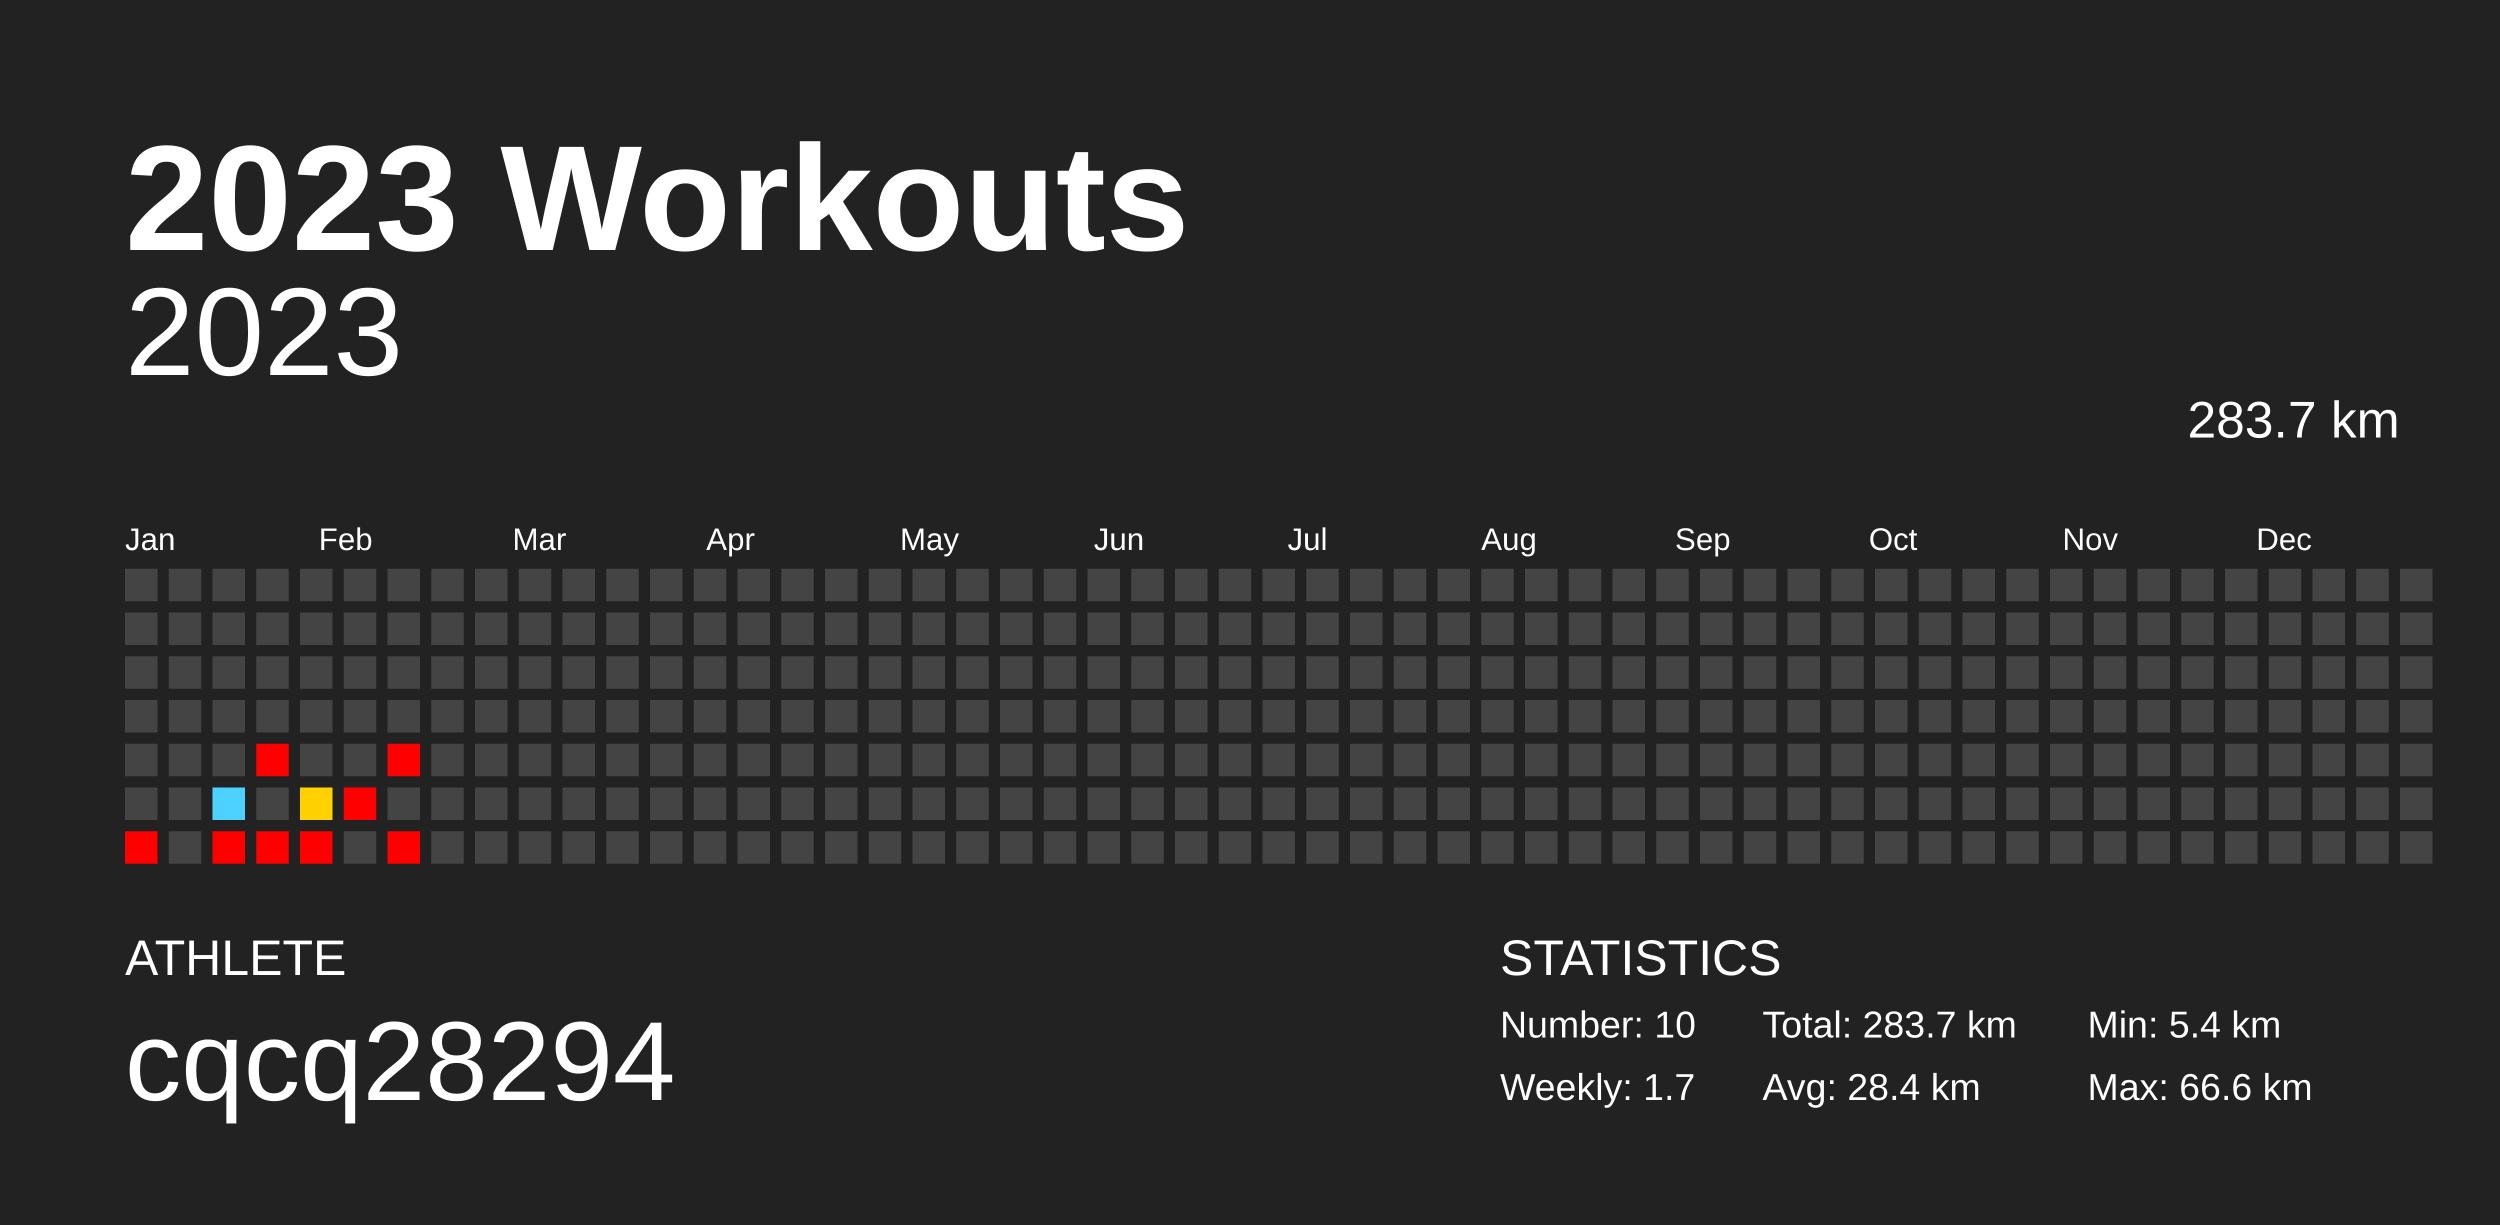
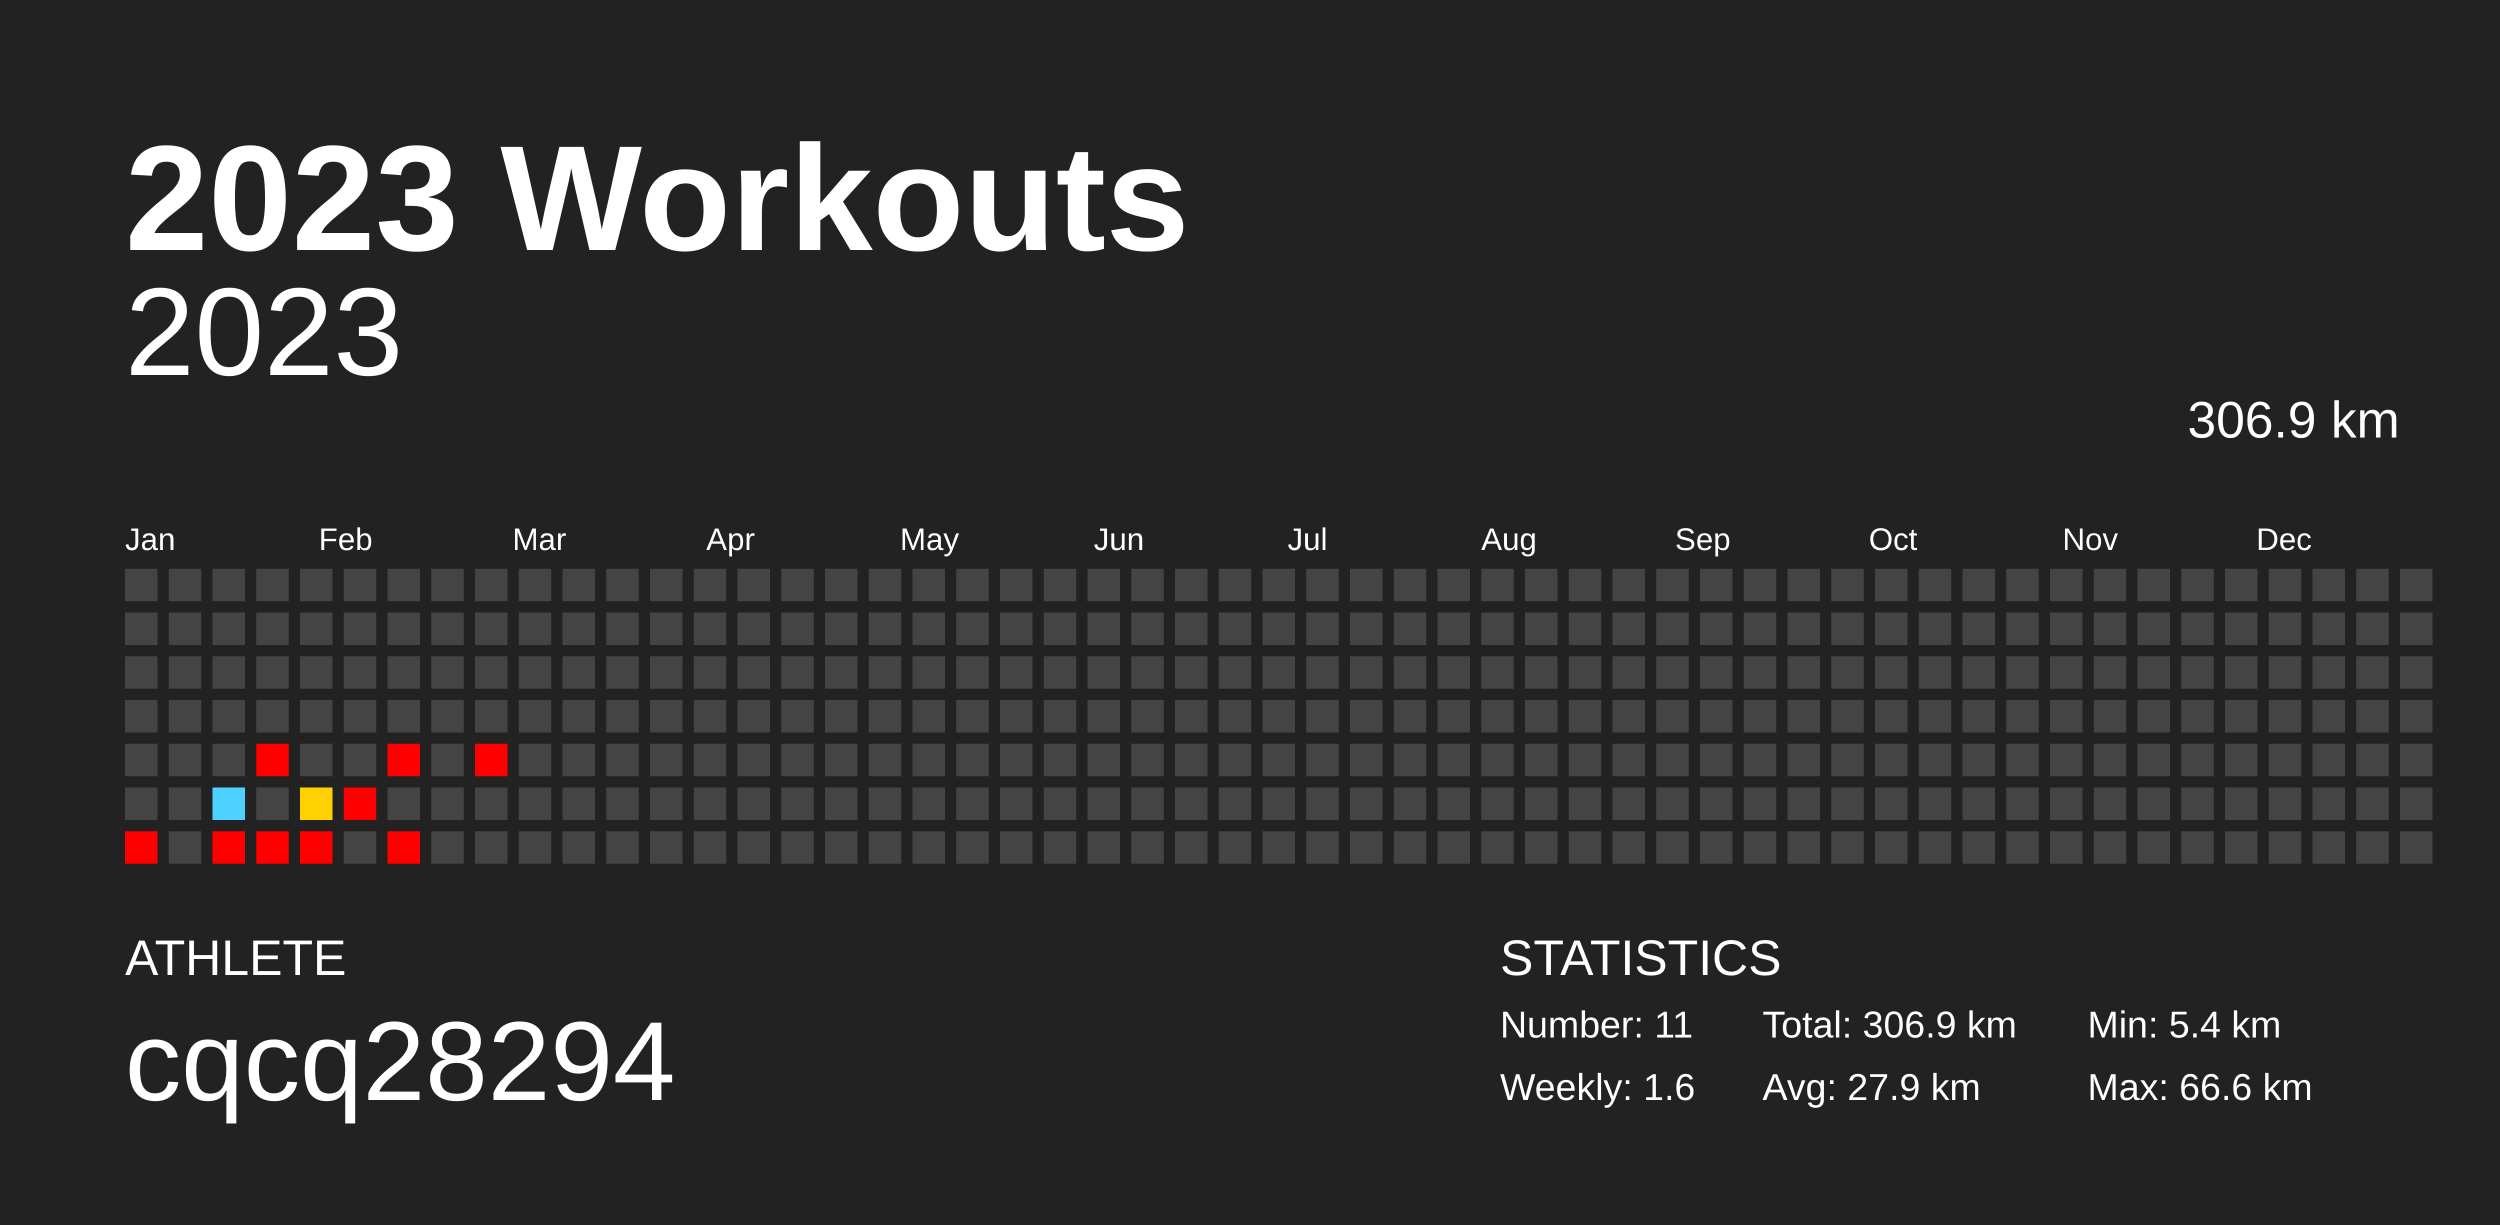
<svg xmlns="http://www.w3.org/2000/svg" baseProfile="full" height="98mm" version="1.1" viewBox="0,0,200,98" width="200mm">
  <defs />
  <rect fill="#222222" height="98" width="200" x="0" y="0" />
  <text fill="#FFFFFF" style="font-size:12px; font-family:Arial; font-weight:bold;" x="10" y="20">2023 Workouts</text>
  <text fill="#FFFFFF" style="font-size:4px; font-family:Arial" x="10" y="78">ATHLETE</text>
  <text fill="#FFFFFF" style="font-size:9px; font-family:Arial" x="10" y="88">cqcq28294</text>
  <text fill="#FFFFFF" style="font-size:4px; font-family:Arial" x="120" y="78">STATISTICS</text>
-   <text fill="#FFFFFF" style="font-size:3px; font-family:Arial" x="120" y="83">Number: 10</text>
-   <text fill="#FFFFFF" style="font-size:3px; font-family:Arial" x="120" y="88">Weekly: 1.7</text>
-   <text fill="#FFFFFF" style="font-size:3px; font-family:Arial" x="141" y="83">Total: 283.7 km</text>
-   <text fill="#FFFFFF" style="font-size:3px; font-family:Arial" x="141" y="88">Avg: 28.4 km</text>
+   <text fill="#FFFFFF" style="font-size:3px; font-family:Arial" x="120" y="83">Number: 11</text>
+   <text fill="#FFFFFF" style="font-size:3px; font-family:Arial" x="120" y="88">Weekly: 1.6</text>
+   <text fill="#FFFFFF" style="font-size:3px; font-family:Arial" x="141" y="83">Total: 306.9 km</text>
+   <text fill="#FFFFFF" style="font-size:3px; font-family:Arial" x="141" y="88">Avg: 27.9 km</text>
  <text fill="#FFFFFF" style="font-size:3px; font-family:Arial" x="167" y="83">Min: 5.4 km</text>
  <text fill="#FFFFFF" style="font-size:3px; font-family:Arial" x="167" y="88">Max: 66.6 km</text>
  <text alignment-baseline="hanging" fill="#FFFFFF" style="font-size:10.0px; font-family:Arial;" x="10" y="30">2023</text>
-   <text alignment-baseline="hanging" fill="#FFFFFF" style="font-size:4.125px; font-family:Arial;" x="175" y="35">283.7 km</text>
+   <text alignment-baseline="hanging" fill="#FFFFFF" style="font-size:4.125px; font-family:Arial;" x="175" y="35">306.9 km</text>
  <text fill="#FFFFFF" style="font-size:2.5px; font-family:Arial" x="10.0" y="44">Jan</text>
  <text fill="#FFFFFF" style="font-size:2.5px; font-family:Arial" x="25.5" y="44">Feb</text>
  <text fill="#FFFFFF" style="font-size:2.5px; font-family:Arial" x="41.0" y="44">Mar</text>
  <text fill="#FFFFFF" style="font-size:2.5px; font-family:Arial" x="56.5" y="44">Apr</text>
  <text fill="#FFFFFF" style="font-size:2.5px; font-family:Arial" x="72.0" y="44">May</text>
  <text fill="#FFFFFF" style="font-size:2.5px; font-family:Arial" x="87.5" y="44">Jun</text>
  <text fill="#FFFFFF" style="font-size:2.5px; font-family:Arial" x="103.0" y="44">Jul</text>
  <text fill="#FFFFFF" style="font-size:2.5px; font-family:Arial" x="118.5" y="44">Aug</text>
  <text fill="#FFFFFF" style="font-size:2.5px; font-family:Arial" x="134.0" y="44">Sep</text>
  <text fill="#FFFFFF" style="font-size:2.5px; font-family:Arial" x="149.5" y="44">Oct</text>
  <text fill="#FFFFFF" style="font-size:2.5px; font-family:Arial" x="165.0" y="44">Nov</text>
  <text fill="#FFFFFF" style="font-size:2.5px; font-family:Arial" x="180.5" y="44">Dec</text>
  <rect fill="#444444" height="2.6" width="2.6" x="10.0" y="45.5" />
  <rect fill="#444444" height="2.6" width="2.6" x="10.0" y="49.0" />
  <rect fill="#444444" height="2.6" width="2.6" x="10.0" y="52.5" />
  <rect fill="#444444" height="2.6" width="2.6" x="10.0" y="56.0" />
  <rect fill="#444444" height="2.6" width="2.6" x="10.0" y="59.5" />
  <rect fill="#444444" height="2.6" width="2.6" x="10.0" y="63.0" />
  <rect fill="red" height="2.6" width="2.6" x="10.0" y="66.5" />
  <rect fill="#444444" height="2.6" width="2.6" x="13.5" y="45.5" />
  <rect fill="#444444" height="2.6" width="2.6" x="13.5" y="49.0" />
  <rect fill="#444444" height="2.6" width="2.6" x="13.5" y="52.5" />
  <rect fill="#444444" height="2.6" width="2.6" x="13.5" y="56.0" />
  <rect fill="#444444" height="2.6" width="2.6" x="13.5" y="59.5" />
  <rect fill="#444444" height="2.6" width="2.6" x="13.5" y="63.0" />
  <rect fill="#444444" height="2.6" width="2.6" x="13.5" y="66.5" />
  <rect fill="#444444" height="2.6" width="2.6" x="17.0" y="45.5" />
  <rect fill="#444444" height="2.6" width="2.6" x="17.0" y="49.0" />
  <rect fill="#444444" height="2.6" width="2.6" x="17.0" y="52.5" />
  <rect fill="#444444" height="2.6" width="2.6" x="17.0" y="56.0" />
  <rect fill="#444444" height="2.6" width="2.6" x="17.0" y="59.5" />
  <rect fill="#4dd2ff" height="2.6" width="2.6" x="17.0" y="63.0" />
  <rect fill="red" height="2.6" width="2.6" x="17.0" y="66.5" />
  <rect fill="#444444" height="2.6" width="2.6" x="20.5" y="45.5" />
  <rect fill="#444444" height="2.6" width="2.6" x="20.5" y="49.0" />
  <rect fill="#444444" height="2.6" width="2.6" x="20.5" y="52.5" />
  <rect fill="#444444" height="2.6" width="2.6" x="20.5" y="56.0" />
  <rect fill="red" height="2.6" width="2.6" x="20.5" y="59.5" />
  <rect fill="#444444" height="2.6" width="2.6" x="20.5" y="63.0" />
  <rect fill="red" height="2.6" width="2.6" x="20.5" y="66.5" />
  <rect fill="#444444" height="2.6" width="2.6" x="24.0" y="45.5" />
  <rect fill="#444444" height="2.6" width="2.6" x="24.0" y="49.0" />
  <rect fill="#444444" height="2.6" width="2.6" x="24.0" y="52.5" />
  <rect fill="#444444" height="2.6" width="2.6" x="24.0" y="56.0" />
  <rect fill="#444444" height="2.6" width="2.6" x="24.0" y="59.5" />
  <rect fill="#ffd100" height="2.6" width="2.6" x="24.0" y="63.0" />
  <rect fill="red" height="2.6" width="2.6" x="24.0" y="66.5" />
  <rect fill="#444444" height="2.6" width="2.6" x="27.5" y="45.5" />
  <rect fill="#444444" height="2.6" width="2.6" x="27.5" y="49.0" />
  <rect fill="#444444" height="2.6" width="2.6" x="27.5" y="52.5" />
  <rect fill="#444444" height="2.6" width="2.6" x="27.5" y="56.0" />
  <rect fill="#444444" height="2.6" width="2.6" x="27.5" y="59.5" />
  <rect fill="red" height="2.6" width="2.6" x="27.5" y="63.0" />
  <rect fill="#444444" height="2.6" width="2.6" x="27.5" y="66.5" />
  <rect fill="#444444" height="2.6" width="2.6" x="31.0" y="45.5" />
  <rect fill="#444444" height="2.6" width="2.6" x="31.0" y="49.0" />
  <rect fill="#444444" height="2.6" width="2.6" x="31.0" y="52.5" />
  <rect fill="#444444" height="2.6" width="2.6" x="31.0" y="56.0" />
  <rect fill="red" height="2.6" width="2.6" x="31.0" y="59.5" />
  <rect fill="#444444" height="2.6" width="2.6" x="31.0" y="63.0" />
  <rect fill="red" height="2.6" width="2.6" x="31.0" y="66.5" />
  <rect fill="#444444" height="2.6" width="2.6" x="34.5" y="45.5" />
  <rect fill="#444444" height="2.6" width="2.6" x="34.5" y="49.0" />
  <rect fill="#444444" height="2.6" width="2.6" x="34.5" y="52.5" />
  <rect fill="#444444" height="2.6" width="2.6" x="34.5" y="56.0" />
  <rect fill="#444444" height="2.6" width="2.6" x="34.5" y="59.5" />
  <rect fill="#444444" height="2.6" width="2.6" x="34.5" y="63.0" />
  <rect fill="#444444" height="2.6" width="2.6" x="34.5" y="66.5" />
  <rect fill="#444444" height="2.6" width="2.6" x="38.0" y="45.5" />
  <rect fill="#444444" height="2.6" width="2.6" x="38.0" y="49.0" />
  <rect fill="#444444" height="2.6" width="2.6" x="38.0" y="52.5" />
  <rect fill="#444444" height="2.6" width="2.6" x="38.0" y="56.0" />
-   <rect fill="#444444" height="2.6" width="2.6" x="38.0" y="59.5" />
+   <rect fill="red" height="2.6" width="2.6" x="38.0" y="59.5" />
  <rect fill="#444444" height="2.6" width="2.6" x="38.0" y="63.0" />
  <rect fill="#444444" height="2.6" width="2.6" x="38.0" y="66.5" />
  <rect fill="#444444" height="2.6" width="2.6" x="41.5" y="45.5" />
  <rect fill="#444444" height="2.6" width="2.6" x="41.5" y="49.0" />
  <rect fill="#444444" height="2.6" width="2.6" x="41.5" y="52.5" />
  <rect fill="#444444" height="2.6" width="2.6" x="41.5" y="56.0" />
  <rect fill="#444444" height="2.6" width="2.6" x="41.5" y="59.5" />
  <rect fill="#444444" height="2.6" width="2.6" x="41.5" y="63.0" />
  <rect fill="#444444" height="2.6" width="2.6" x="41.5" y="66.5" />
  <rect fill="#444444" height="2.6" width="2.6" x="45.0" y="45.5" />
  <rect fill="#444444" height="2.6" width="2.6" x="45.0" y="49.0" />
  <rect fill="#444444" height="2.6" width="2.6" x="45.0" y="52.5" />
  <rect fill="#444444" height="2.6" width="2.6" x="45.0" y="56.0" />
  <rect fill="#444444" height="2.6" width="2.6" x="45.0" y="59.5" />
  <rect fill="#444444" height="2.6" width="2.6" x="45.0" y="63.0" />
  <rect fill="#444444" height="2.6" width="2.6" x="45.0" y="66.5" />
  <rect fill="#444444" height="2.6" width="2.6" x="48.5" y="45.5" />
  <rect fill="#444444" height="2.6" width="2.6" x="48.5" y="49.0" />
  <rect fill="#444444" height="2.6" width="2.6" x="48.5" y="52.5" />
  <rect fill="#444444" height="2.6" width="2.6" x="48.5" y="56.0" />
  <rect fill="#444444" height="2.6" width="2.6" x="48.5" y="59.5" />
  <rect fill="#444444" height="2.6" width="2.6" x="48.5" y="63.0" />
  <rect fill="#444444" height="2.6" width="2.6" x="48.5" y="66.5" />
  <rect fill="#444444" height="2.6" width="2.6" x="52.0" y="45.5" />
  <rect fill="#444444" height="2.6" width="2.6" x="52.0" y="49.0" />
  <rect fill="#444444" height="2.6" width="2.6" x="52.0" y="52.5" />
  <rect fill="#444444" height="2.6" width="2.6" x="52.0" y="56.0" />
  <rect fill="#444444" height="2.6" width="2.6" x="52.0" y="59.5" />
  <rect fill="#444444" height="2.6" width="2.6" x="52.0" y="63.0" />
  <rect fill="#444444" height="2.6" width="2.6" x="52.0" y="66.5" />
  <rect fill="#444444" height="2.6" width="2.6" x="55.5" y="45.5" />
  <rect fill="#444444" height="2.6" width="2.6" x="55.5" y="49.0" />
  <rect fill="#444444" height="2.6" width="2.6" x="55.5" y="52.5" />
  <rect fill="#444444" height="2.6" width="2.6" x="55.5" y="56.0" />
  <rect fill="#444444" height="2.6" width="2.6" x="55.5" y="59.5" />
  <rect fill="#444444" height="2.6" width="2.6" x="55.5" y="63.0" />
  <rect fill="#444444" height="2.6" width="2.6" x="55.5" y="66.5" />
  <rect fill="#444444" height="2.6" width="2.6" x="59.0" y="45.5" />
  <rect fill="#444444" height="2.6" width="2.6" x="59.0" y="49.0" />
  <rect fill="#444444" height="2.6" width="2.6" x="59.0" y="52.5" />
  <rect fill="#444444" height="2.6" width="2.6" x="59.0" y="56.0" />
  <rect fill="#444444" height="2.6" width="2.6" x="59.0" y="59.5" />
  <rect fill="#444444" height="2.6" width="2.6" x="59.0" y="63.0" />
  <rect fill="#444444" height="2.6" width="2.6" x="59.0" y="66.5" />
  <rect fill="#444444" height="2.6" width="2.6" x="62.5" y="45.5" />
  <rect fill="#444444" height="2.6" width="2.6" x="62.5" y="49.0" />
  <rect fill="#444444" height="2.6" width="2.6" x="62.5" y="52.5" />
  <rect fill="#444444" height="2.6" width="2.6" x="62.5" y="56.0" />
  <rect fill="#444444" height="2.6" width="2.6" x="62.5" y="59.5" />
  <rect fill="#444444" height="2.6" width="2.6" x="62.5" y="63.0" />
  <rect fill="#444444" height="2.6" width="2.6" x="62.5" y="66.5" />
  <rect fill="#444444" height="2.6" width="2.6" x="66.0" y="45.5" />
  <rect fill="#444444" height="2.6" width="2.6" x="66.0" y="49.0" />
  <rect fill="#444444" height="2.6" width="2.6" x="66.0" y="52.5" />
  <rect fill="#444444" height="2.6" width="2.6" x="66.0" y="56.0" />
  <rect fill="#444444" height="2.6" width="2.6" x="66.0" y="59.5" />
  <rect fill="#444444" height="2.6" width="2.6" x="66.0" y="63.0" />
  <rect fill="#444444" height="2.6" width="2.6" x="66.0" y="66.5" />
  <rect fill="#444444" height="2.6" width="2.6" x="69.5" y="45.5" />
  <rect fill="#444444" height="2.6" width="2.6" x="69.5" y="49.0" />
  <rect fill="#444444" height="2.6" width="2.6" x="69.5" y="52.5" />
  <rect fill="#444444" height="2.6" width="2.6" x="69.5" y="56.0" />
  <rect fill="#444444" height="2.6" width="2.6" x="69.5" y="59.5" />
  <rect fill="#444444" height="2.6" width="2.6" x="69.5" y="63.0" />
  <rect fill="#444444" height="2.6" width="2.6" x="69.5" y="66.5" />
  <rect fill="#444444" height="2.6" width="2.6" x="73.0" y="45.5" />
  <rect fill="#444444" height="2.6" width="2.6" x="73.0" y="49.0" />
  <rect fill="#444444" height="2.6" width="2.6" x="73.0" y="52.5" />
  <rect fill="#444444" height="2.6" width="2.6" x="73.0" y="56.0" />
  <rect fill="#444444" height="2.6" width="2.6" x="73.0" y="59.5" />
  <rect fill="#444444" height="2.6" width="2.6" x="73.0" y="63.0" />
  <rect fill="#444444" height="2.6" width="2.6" x="73.0" y="66.5" />
  <rect fill="#444444" height="2.6" width="2.6" x="76.5" y="45.5" />
  <rect fill="#444444" height="2.6" width="2.6" x="76.5" y="49.0" />
  <rect fill="#444444" height="2.6" width="2.6" x="76.5" y="52.5" />
  <rect fill="#444444" height="2.6" width="2.6" x="76.5" y="56.0" />
  <rect fill="#444444" height="2.6" width="2.6" x="76.5" y="59.5" />
  <rect fill="#444444" height="2.6" width="2.6" x="76.5" y="63.0" />
  <rect fill="#444444" height="2.6" width="2.6" x="76.5" y="66.5" />
  <rect fill="#444444" height="2.6" width="2.6" x="80.0" y="45.5" />
  <rect fill="#444444" height="2.6" width="2.6" x="80.0" y="49.0" />
  <rect fill="#444444" height="2.6" width="2.6" x="80.0" y="52.5" />
  <rect fill="#444444" height="2.6" width="2.6" x="80.0" y="56.0" />
  <rect fill="#444444" height="2.6" width="2.6" x="80.0" y="59.5" />
  <rect fill="#444444" height="2.6" width="2.6" x="80.0" y="63.0" />
  <rect fill="#444444" height="2.6" width="2.6" x="80.0" y="66.5" />
  <rect fill="#444444" height="2.6" width="2.6" x="83.5" y="45.5" />
  <rect fill="#444444" height="2.6" width="2.6" x="83.5" y="49.0" />
  <rect fill="#444444" height="2.6" width="2.6" x="83.5" y="52.5" />
  <rect fill="#444444" height="2.6" width="2.6" x="83.5" y="56.0" />
  <rect fill="#444444" height="2.6" width="2.6" x="83.5" y="59.5" />
  <rect fill="#444444" height="2.6" width="2.6" x="83.5" y="63.0" />
  <rect fill="#444444" height="2.6" width="2.6" x="83.5" y="66.5" />
  <rect fill="#444444" height="2.6" width="2.6" x="87.0" y="45.5" />
  <rect fill="#444444" height="2.6" width="2.6" x="87.0" y="49.0" />
  <rect fill="#444444" height="2.6" width="2.6" x="87.0" y="52.5" />
  <rect fill="#444444" height="2.6" width="2.6" x="87.0" y="56.0" />
  <rect fill="#444444" height="2.6" width="2.6" x="87.0" y="59.5" />
  <rect fill="#444444" height="2.6" width="2.6" x="87.0" y="63.0" />
  <rect fill="#444444" height="2.6" width="2.6" x="87.0" y="66.5" />
  <rect fill="#444444" height="2.6" width="2.6" x="90.5" y="45.5" />
  <rect fill="#444444" height="2.6" width="2.6" x="90.5" y="49.0" />
  <rect fill="#444444" height="2.6" width="2.6" x="90.5" y="52.5" />
  <rect fill="#444444" height="2.6" width="2.6" x="90.5" y="56.0" />
  <rect fill="#444444" height="2.6" width="2.6" x="90.5" y="59.5" />
  <rect fill="#444444" height="2.6" width="2.6" x="90.5" y="63.0" />
  <rect fill="#444444" height="2.6" width="2.6" x="90.5" y="66.5" />
  <rect fill="#444444" height="2.6" width="2.6" x="94.0" y="45.5" />
  <rect fill="#444444" height="2.6" width="2.6" x="94.0" y="49.0" />
  <rect fill="#444444" height="2.6" width="2.6" x="94.0" y="52.5" />
  <rect fill="#444444" height="2.6" width="2.6" x="94.0" y="56.0" />
  <rect fill="#444444" height="2.6" width="2.6" x="94.0" y="59.5" />
  <rect fill="#444444" height="2.6" width="2.6" x="94.0" y="63.0" />
  <rect fill="#444444" height="2.6" width="2.6" x="94.0" y="66.5" />
  <rect fill="#444444" height="2.6" width="2.6" x="97.5" y="45.5" />
  <rect fill="#444444" height="2.6" width="2.6" x="97.5" y="49.0" />
  <rect fill="#444444" height="2.6" width="2.6" x="97.5" y="52.5" />
  <rect fill="#444444" height="2.6" width="2.6" x="97.5" y="56.0" />
  <rect fill="#444444" height="2.6" width="2.6" x="97.5" y="59.5" />
  <rect fill="#444444" height="2.6" width="2.6" x="97.5" y="63.0" />
  <rect fill="#444444" height="2.6" width="2.6" x="97.5" y="66.5" />
  <rect fill="#444444" height="2.6" width="2.6" x="101.0" y="45.5" />
  <rect fill="#444444" height="2.6" width="2.6" x="101.0" y="49.0" />
  <rect fill="#444444" height="2.6" width="2.6" x="101.0" y="52.5" />
  <rect fill="#444444" height="2.6" width="2.6" x="101.0" y="56.0" />
  <rect fill="#444444" height="2.6" width="2.6" x="101.0" y="59.5" />
  <rect fill="#444444" height="2.6" width="2.6" x="101.0" y="63.0" />
  <rect fill="#444444" height="2.6" width="2.6" x="101.0" y="66.5" />
  <rect fill="#444444" height="2.6" width="2.6" x="104.5" y="45.5" />
  <rect fill="#444444" height="2.6" width="2.6" x="104.5" y="49.0" />
  <rect fill="#444444" height="2.6" width="2.6" x="104.5" y="52.5" />
  <rect fill="#444444" height="2.6" width="2.6" x="104.5" y="56.0" />
  <rect fill="#444444" height="2.6" width="2.6" x="104.5" y="59.5" />
  <rect fill="#444444" height="2.6" width="2.6" x="104.5" y="63.0" />
  <rect fill="#444444" height="2.6" width="2.6" x="104.5" y="66.5" />
  <rect fill="#444444" height="2.6" width="2.6" x="108.0" y="45.5" />
  <rect fill="#444444" height="2.6" width="2.6" x="108.0" y="49.0" />
  <rect fill="#444444" height="2.6" width="2.6" x="108.0" y="52.5" />
  <rect fill="#444444" height="2.6" width="2.6" x="108.0" y="56.0" />
  <rect fill="#444444" height="2.6" width="2.6" x="108.0" y="59.5" />
  <rect fill="#444444" height="2.6" width="2.6" x="108.0" y="63.0" />
  <rect fill="#444444" height="2.6" width="2.6" x="108.0" y="66.5" />
  <rect fill="#444444" height="2.6" width="2.6" x="111.5" y="45.5" />
  <rect fill="#444444" height="2.6" width="2.6" x="111.5" y="49.0" />
  <rect fill="#444444" height="2.6" width="2.6" x="111.5" y="52.5" />
  <rect fill="#444444" height="2.6" width="2.6" x="111.5" y="56.0" />
  <rect fill="#444444" height="2.6" width="2.6" x="111.5" y="59.5" />
  <rect fill="#444444" height="2.6" width="2.6" x="111.5" y="63.0" />
  <rect fill="#444444" height="2.6" width="2.6" x="111.5" y="66.5" />
  <rect fill="#444444" height="2.6" width="2.6" x="115.0" y="45.5" />
  <rect fill="#444444" height="2.6" width="2.6" x="115.0" y="49.0" />
  <rect fill="#444444" height="2.6" width="2.6" x="115.0" y="52.5" />
  <rect fill="#444444" height="2.6" width="2.6" x="115.0" y="56.0" />
  <rect fill="#444444" height="2.6" width="2.6" x="115.0" y="59.5" />
  <rect fill="#444444" height="2.6" width="2.6" x="115.0" y="63.0" />
  <rect fill="#444444" height="2.6" width="2.6" x="115.0" y="66.5" />
  <rect fill="#444444" height="2.6" width="2.6" x="118.5" y="45.5" />
  <rect fill="#444444" height="2.6" width="2.6" x="118.5" y="49.0" />
  <rect fill="#444444" height="2.6" width="2.6" x="118.5" y="52.5" />
  <rect fill="#444444" height="2.6" width="2.6" x="118.5" y="56.0" />
  <rect fill="#444444" height="2.6" width="2.6" x="118.5" y="59.5" />
  <rect fill="#444444" height="2.6" width="2.6" x="118.5" y="63.0" />
  <rect fill="#444444" height="2.6" width="2.6" x="118.5" y="66.5" />
  <rect fill="#444444" height="2.6" width="2.6" x="122.0" y="45.5" />
  <rect fill="#444444" height="2.6" width="2.6" x="122.0" y="49.0" />
  <rect fill="#444444" height="2.6" width="2.6" x="122.0" y="52.5" />
  <rect fill="#444444" height="2.6" width="2.6" x="122.0" y="56.0" />
  <rect fill="#444444" height="2.6" width="2.6" x="122.0" y="59.5" />
  <rect fill="#444444" height="2.6" width="2.6" x="122.0" y="63.0" />
  <rect fill="#444444" height="2.6" width="2.6" x="122.0" y="66.5" />
  <rect fill="#444444" height="2.6" width="2.6" x="125.5" y="45.5" />
  <rect fill="#444444" height="2.6" width="2.6" x="125.5" y="49.0" />
  <rect fill="#444444" height="2.6" width="2.6" x="125.5" y="52.5" />
  <rect fill="#444444" height="2.6" width="2.6" x="125.5" y="56.0" />
  <rect fill="#444444" height="2.6" width="2.6" x="125.5" y="59.5" />
  <rect fill="#444444" height="2.6" width="2.6" x="125.5" y="63.0" />
  <rect fill="#444444" height="2.6" width="2.6" x="125.5" y="66.5" />
  <rect fill="#444444" height="2.6" width="2.6" x="129.0" y="45.5" />
  <rect fill="#444444" height="2.6" width="2.6" x="129.0" y="49.0" />
  <rect fill="#444444" height="2.6" width="2.6" x="129.0" y="52.5" />
  <rect fill="#444444" height="2.6" width="2.6" x="129.0" y="56.0" />
  <rect fill="#444444" height="2.6" width="2.6" x="129.0" y="59.5" />
  <rect fill="#444444" height="2.6" width="2.6" x="129.0" y="63.0" />
  <rect fill="#444444" height="2.6" width="2.6" x="129.0" y="66.5" />
  <rect fill="#444444" height="2.6" width="2.6" x="132.5" y="45.5" />
  <rect fill="#444444" height="2.6" width="2.6" x="132.5" y="49.0" />
  <rect fill="#444444" height="2.6" width="2.6" x="132.5" y="52.5" />
  <rect fill="#444444" height="2.6" width="2.6" x="132.5" y="56.0" />
  <rect fill="#444444" height="2.6" width="2.6" x="132.5" y="59.5" />
  <rect fill="#444444" height="2.6" width="2.6" x="132.5" y="63.0" />
  <rect fill="#444444" height="2.6" width="2.6" x="132.5" y="66.5" />
  <rect fill="#444444" height="2.6" width="2.6" x="136.0" y="45.5" />
  <rect fill="#444444" height="2.6" width="2.6" x="136.0" y="49.0" />
  <rect fill="#444444" height="2.6" width="2.6" x="136.0" y="52.5" />
  <rect fill="#444444" height="2.6" width="2.6" x="136.0" y="56.0" />
  <rect fill="#444444" height="2.6" width="2.6" x="136.0" y="59.5" />
  <rect fill="#444444" height="2.6" width="2.6" x="136.0" y="63.0" />
  <rect fill="#444444" height="2.6" width="2.6" x="136.0" y="66.5" />
  <rect fill="#444444" height="2.6" width="2.6" x="139.5" y="45.5" />
  <rect fill="#444444" height="2.6" width="2.6" x="139.5" y="49.0" />
  <rect fill="#444444" height="2.6" width="2.6" x="139.5" y="52.5" />
  <rect fill="#444444" height="2.6" width="2.6" x="139.5" y="56.0" />
  <rect fill="#444444" height="2.6" width="2.6" x="139.5" y="59.5" />
  <rect fill="#444444" height="2.6" width="2.6" x="139.5" y="63.0" />
  <rect fill="#444444" height="2.6" width="2.6" x="139.5" y="66.5" />
  <rect fill="#444444" height="2.6" width="2.6" x="143.0" y="45.5" />
  <rect fill="#444444" height="2.6" width="2.6" x="143.0" y="49.0" />
  <rect fill="#444444" height="2.6" width="2.6" x="143.0" y="52.5" />
  <rect fill="#444444" height="2.6" width="2.6" x="143.0" y="56.0" />
  <rect fill="#444444" height="2.6" width="2.6" x="143.0" y="59.5" />
  <rect fill="#444444" height="2.6" width="2.6" x="143.0" y="63.0" />
  <rect fill="#444444" height="2.6" width="2.6" x="143.0" y="66.5" />
  <rect fill="#444444" height="2.6" width="2.6" x="146.5" y="45.5" />
  <rect fill="#444444" height="2.6" width="2.6" x="146.5" y="49.0" />
  <rect fill="#444444" height="2.6" width="2.6" x="146.5" y="52.5" />
  <rect fill="#444444" height="2.6" width="2.6" x="146.5" y="56.0" />
  <rect fill="#444444" height="2.6" width="2.6" x="146.5" y="59.5" />
  <rect fill="#444444" height="2.6" width="2.6" x="146.5" y="63.0" />
  <rect fill="#444444" height="2.6" width="2.6" x="146.5" y="66.5" />
  <rect fill="#444444" height="2.6" width="2.6" x="150.0" y="45.5" />
  <rect fill="#444444" height="2.6" width="2.6" x="150.0" y="49.0" />
  <rect fill="#444444" height="2.6" width="2.6" x="150.0" y="52.5" />
  <rect fill="#444444" height="2.6" width="2.6" x="150.0" y="56.0" />
  <rect fill="#444444" height="2.6" width="2.6" x="150.0" y="59.5" />
  <rect fill="#444444" height="2.6" width="2.6" x="150.0" y="63.0" />
  <rect fill="#444444" height="2.6" width="2.6" x="150.0" y="66.5" />
  <rect fill="#444444" height="2.6" width="2.6" x="153.5" y="45.5" />
  <rect fill="#444444" height="2.6" width="2.6" x="153.5" y="49.0" />
  <rect fill="#444444" height="2.6" width="2.6" x="153.5" y="52.5" />
  <rect fill="#444444" height="2.6" width="2.6" x="153.5" y="56.0" />
  <rect fill="#444444" height="2.6" width="2.6" x="153.5" y="59.5" />
  <rect fill="#444444" height="2.6" width="2.6" x="153.5" y="63.0" />
  <rect fill="#444444" height="2.6" width="2.6" x="153.5" y="66.5" />
  <rect fill="#444444" height="2.6" width="2.6" x="157.0" y="45.5" />
  <rect fill="#444444" height="2.6" width="2.6" x="157.0" y="49.0" />
  <rect fill="#444444" height="2.6" width="2.6" x="157.0" y="52.5" />
  <rect fill="#444444" height="2.6" width="2.6" x="157.0" y="56.0" />
  <rect fill="#444444" height="2.6" width="2.6" x="157.0" y="59.5" />
  <rect fill="#444444" height="2.6" width="2.6" x="157.0" y="63.0" />
  <rect fill="#444444" height="2.6" width="2.6" x="157.0" y="66.5" />
  <rect fill="#444444" height="2.6" width="2.6" x="160.5" y="45.5" />
  <rect fill="#444444" height="2.6" width="2.6" x="160.5" y="49.0" />
  <rect fill="#444444" height="2.6" width="2.6" x="160.5" y="52.5" />
  <rect fill="#444444" height="2.6" width="2.6" x="160.5" y="56.0" />
  <rect fill="#444444" height="2.6" width="2.6" x="160.5" y="59.5" />
  <rect fill="#444444" height="2.6" width="2.6" x="160.5" y="63.0" />
  <rect fill="#444444" height="2.6" width="2.6" x="160.5" y="66.5" />
  <rect fill="#444444" height="2.6" width="2.6" x="164.0" y="45.5" />
  <rect fill="#444444" height="2.6" width="2.6" x="164.0" y="49.0" />
  <rect fill="#444444" height="2.6" width="2.6" x="164.0" y="52.5" />
  <rect fill="#444444" height="2.6" width="2.6" x="164.0" y="56.0" />
  <rect fill="#444444" height="2.6" width="2.6" x="164.0" y="59.5" />
  <rect fill="#444444" height="2.6" width="2.6" x="164.0" y="63.0" />
  <rect fill="#444444" height="2.6" width="2.6" x="164.0" y="66.5" />
  <rect fill="#444444" height="2.6" width="2.6" x="167.5" y="45.5" />
  <rect fill="#444444" height="2.6" width="2.6" x="167.5" y="49.0" />
  <rect fill="#444444" height="2.6" width="2.6" x="167.5" y="52.5" />
  <rect fill="#444444" height="2.6" width="2.6" x="167.5" y="56.0" />
  <rect fill="#444444" height="2.6" width="2.6" x="167.5" y="59.5" />
  <rect fill="#444444" height="2.6" width="2.6" x="167.5" y="63.0" />
  <rect fill="#444444" height="2.6" width="2.6" x="167.5" y="66.5" />
  <rect fill="#444444" height="2.6" width="2.6" x="171.0" y="45.5" />
  <rect fill="#444444" height="2.6" width="2.6" x="171.0" y="49.0" />
  <rect fill="#444444" height="2.6" width="2.6" x="171.0" y="52.5" />
  <rect fill="#444444" height="2.6" width="2.6" x="171.0" y="56.0" />
  <rect fill="#444444" height="2.6" width="2.6" x="171.0" y="59.5" />
  <rect fill="#444444" height="2.6" width="2.6" x="171.0" y="63.0" />
  <rect fill="#444444" height="2.6" width="2.6" x="171.0" y="66.5" />
  <rect fill="#444444" height="2.6" width="2.6" x="174.5" y="45.5" />
  <rect fill="#444444" height="2.6" width="2.6" x="174.5" y="49.0" />
  <rect fill="#444444" height="2.6" width="2.6" x="174.5" y="52.5" />
  <rect fill="#444444" height="2.6" width="2.6" x="174.5" y="56.0" />
  <rect fill="#444444" height="2.6" width="2.6" x="174.5" y="59.5" />
  <rect fill="#444444" height="2.6" width="2.6" x="174.5" y="63.0" />
  <rect fill="#444444" height="2.6" width="2.6" x="174.5" y="66.5" />
  <rect fill="#444444" height="2.6" width="2.6" x="178.0" y="45.5" />
  <rect fill="#444444" height="2.6" width="2.6" x="178.0" y="49.0" />
  <rect fill="#444444" height="2.6" width="2.6" x="178.0" y="52.5" />
  <rect fill="#444444" height="2.6" width="2.6" x="178.0" y="56.0" />
  <rect fill="#444444" height="2.6" width="2.6" x="178.0" y="59.5" />
  <rect fill="#444444" height="2.6" width="2.6" x="178.0" y="63.0" />
  <rect fill="#444444" height="2.6" width="2.6" x="178.0" y="66.5" />
  <rect fill="#444444" height="2.6" width="2.6" x="181.5" y="45.5" />
  <rect fill="#444444" height="2.6" width="2.6" x="181.5" y="49.0" />
  <rect fill="#444444" height="2.6" width="2.6" x="181.5" y="52.5" />
  <rect fill="#444444" height="2.6" width="2.6" x="181.5" y="56.0" />
  <rect fill="#444444" height="2.6" width="2.6" x="181.5" y="59.5" />
  <rect fill="#444444" height="2.6" width="2.6" x="181.5" y="63.0" />
  <rect fill="#444444" height="2.6" width="2.6" x="181.5" y="66.5" />
  <rect fill="#444444" height="2.6" width="2.6" x="185.0" y="45.5" />
  <rect fill="#444444" height="2.6" width="2.6" x="185.0" y="49.0" />
  <rect fill="#444444" height="2.6" width="2.6" x="185.0" y="52.5" />
  <rect fill="#444444" height="2.6" width="2.6" x="185.0" y="56.0" />
  <rect fill="#444444" height="2.6" width="2.6" x="185.0" y="59.5" />
  <rect fill="#444444" height="2.6" width="2.6" x="185.0" y="63.0" />
  <rect fill="#444444" height="2.6" width="2.6" x="185.0" y="66.5" />
  <rect fill="#444444" height="2.6" width="2.6" x="188.5" y="45.5" />
  <rect fill="#444444" height="2.6" width="2.6" x="188.5" y="49.0" />
  <rect fill="#444444" height="2.6" width="2.6" x="188.5" y="52.5" />
  <rect fill="#444444" height="2.6" width="2.6" x="188.5" y="56.0" />
  <rect fill="#444444" height="2.6" width="2.6" x="188.5" y="59.5" />
  <rect fill="#444444" height="2.6" width="2.6" x="188.5" y="63.0" />
  <rect fill="#444444" height="2.6" width="2.6" x="188.5" y="66.5" />
  <rect fill="#444444" height="2.6" width="2.6" x="192.0" y="45.5" />
  <rect fill="#444444" height="2.6" width="2.6" x="192.0" y="49.0" />
  <rect fill="#444444" height="2.6" width="2.6" x="192.0" y="52.5" />
  <rect fill="#444444" height="2.6" width="2.6" x="192.0" y="56.0" />
  <rect fill="#444444" height="2.6" width="2.6" x="192.0" y="59.5" />
  <rect fill="#444444" height="2.6" width="2.6" x="192.0" y="63.0" />
  <rect fill="#444444" height="2.6" width="2.6" x="192.0" y="66.5" />
</svg>
